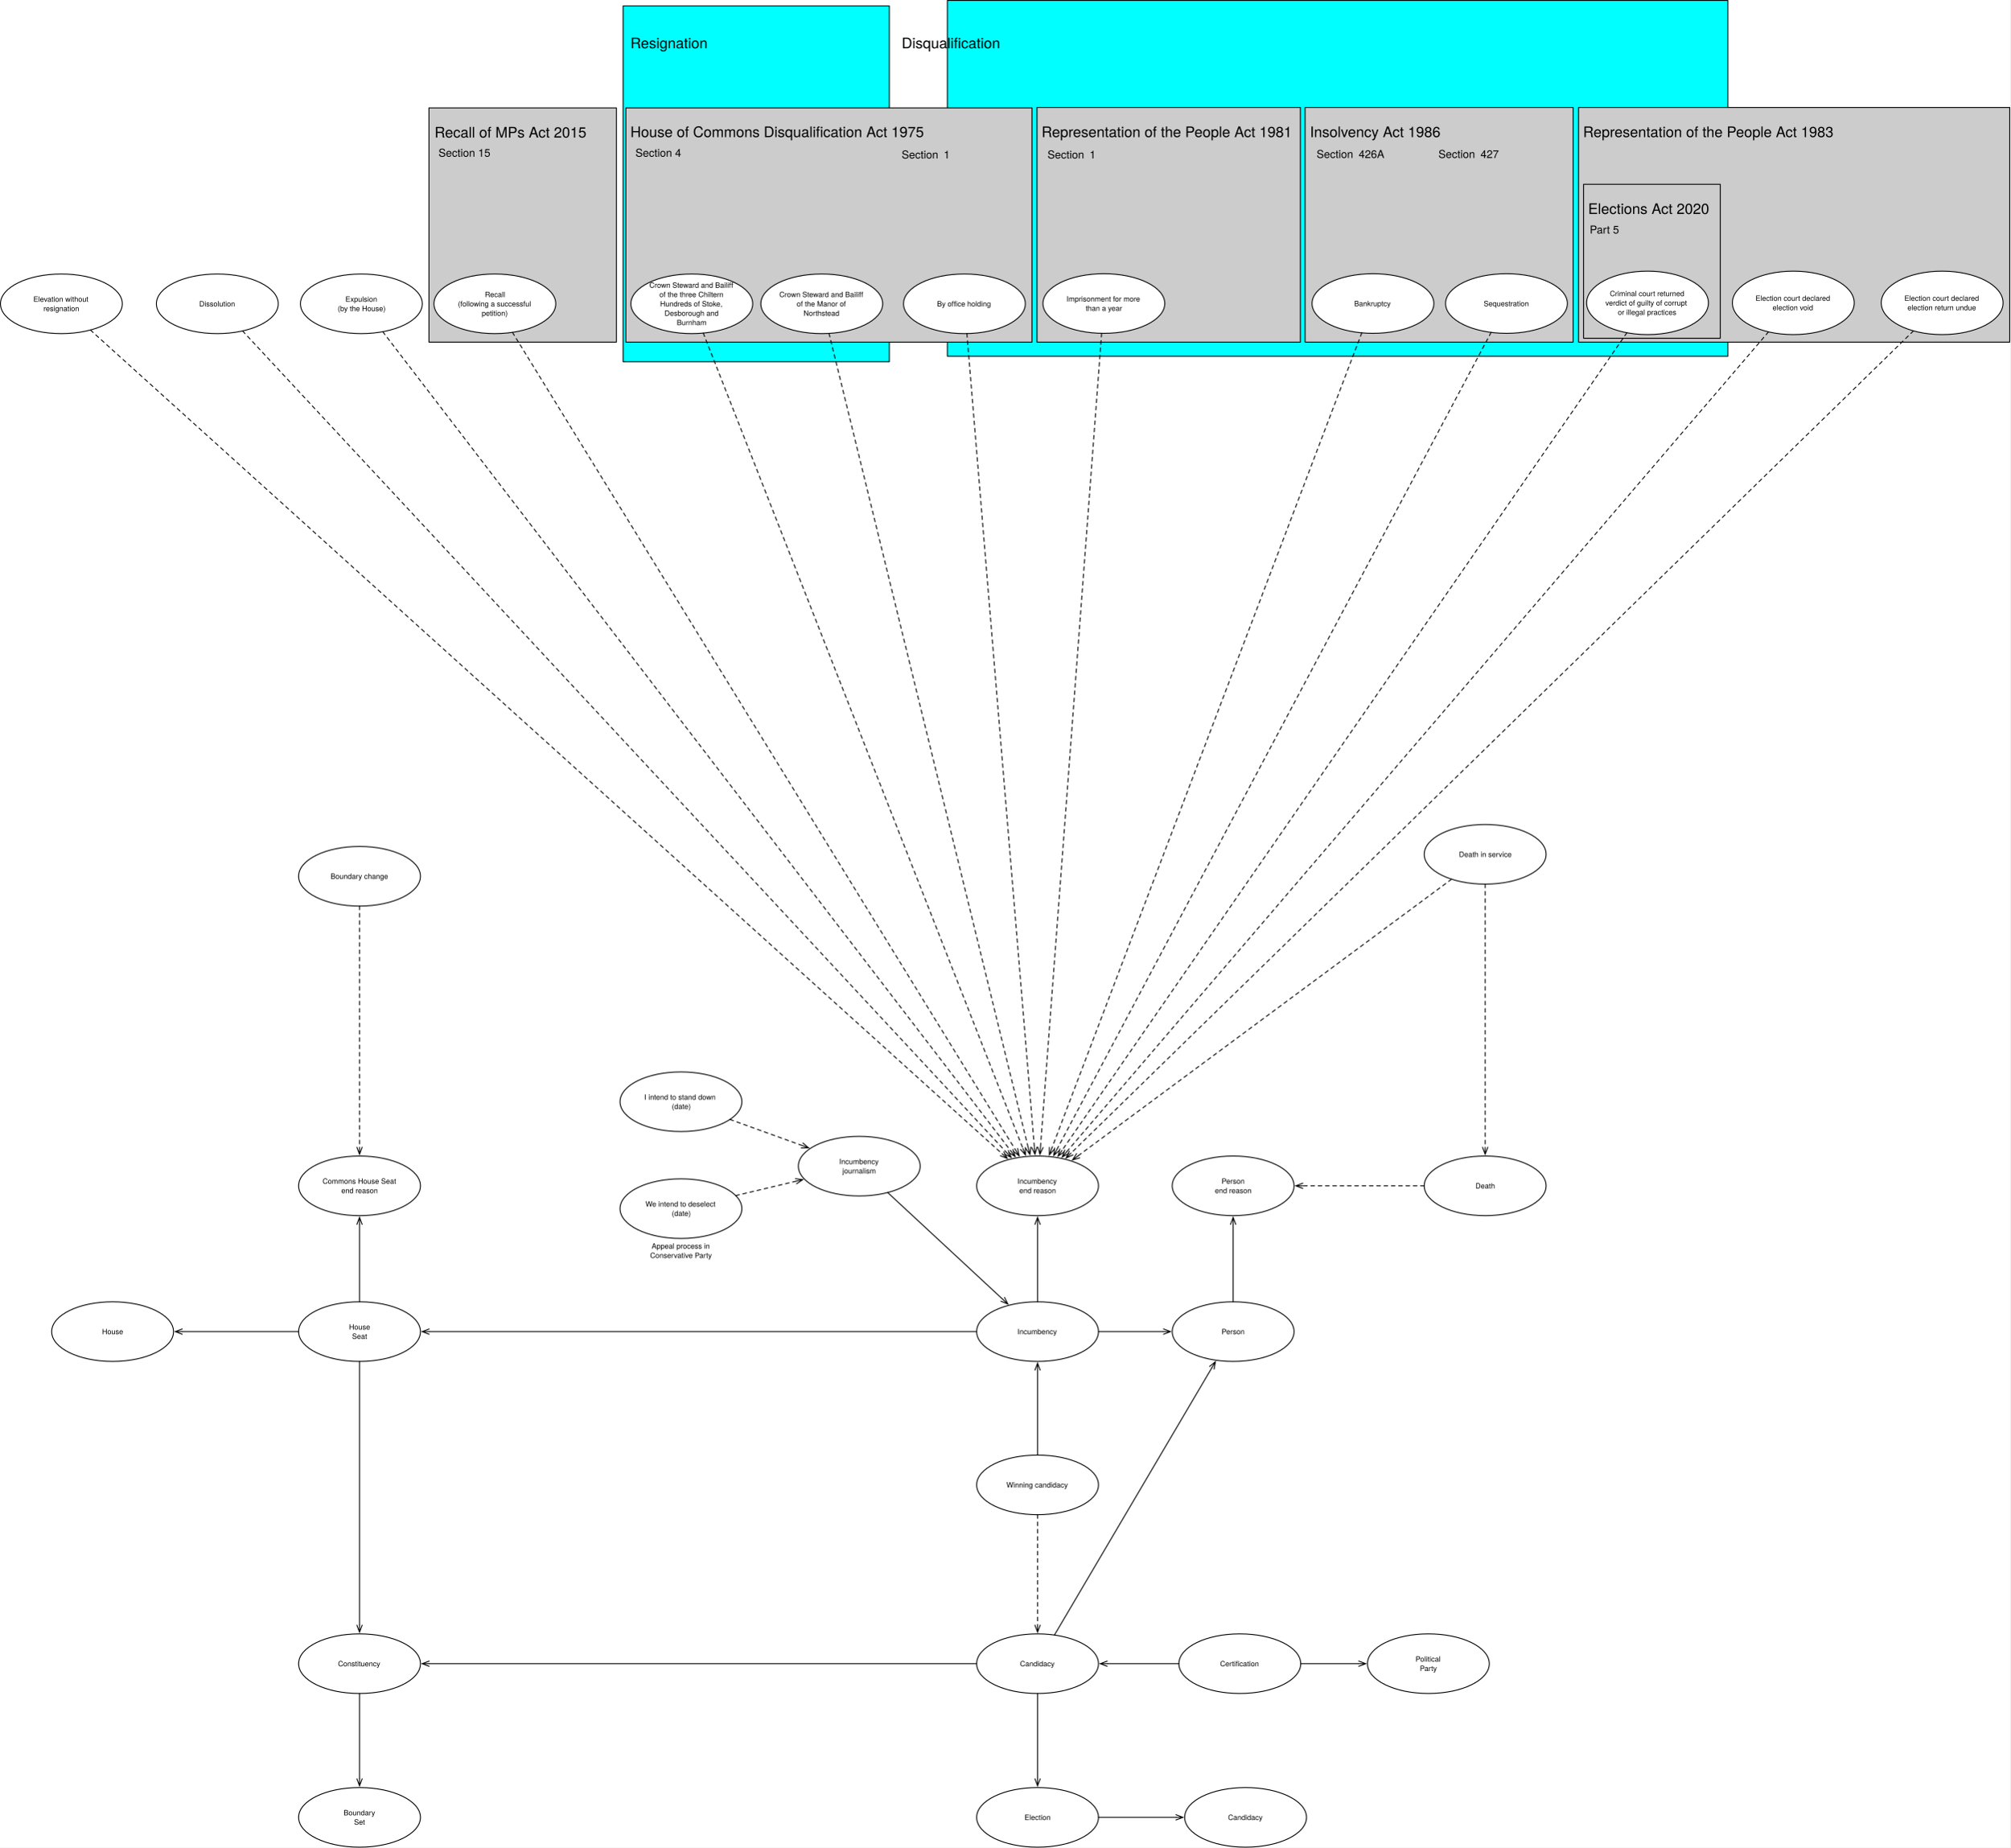
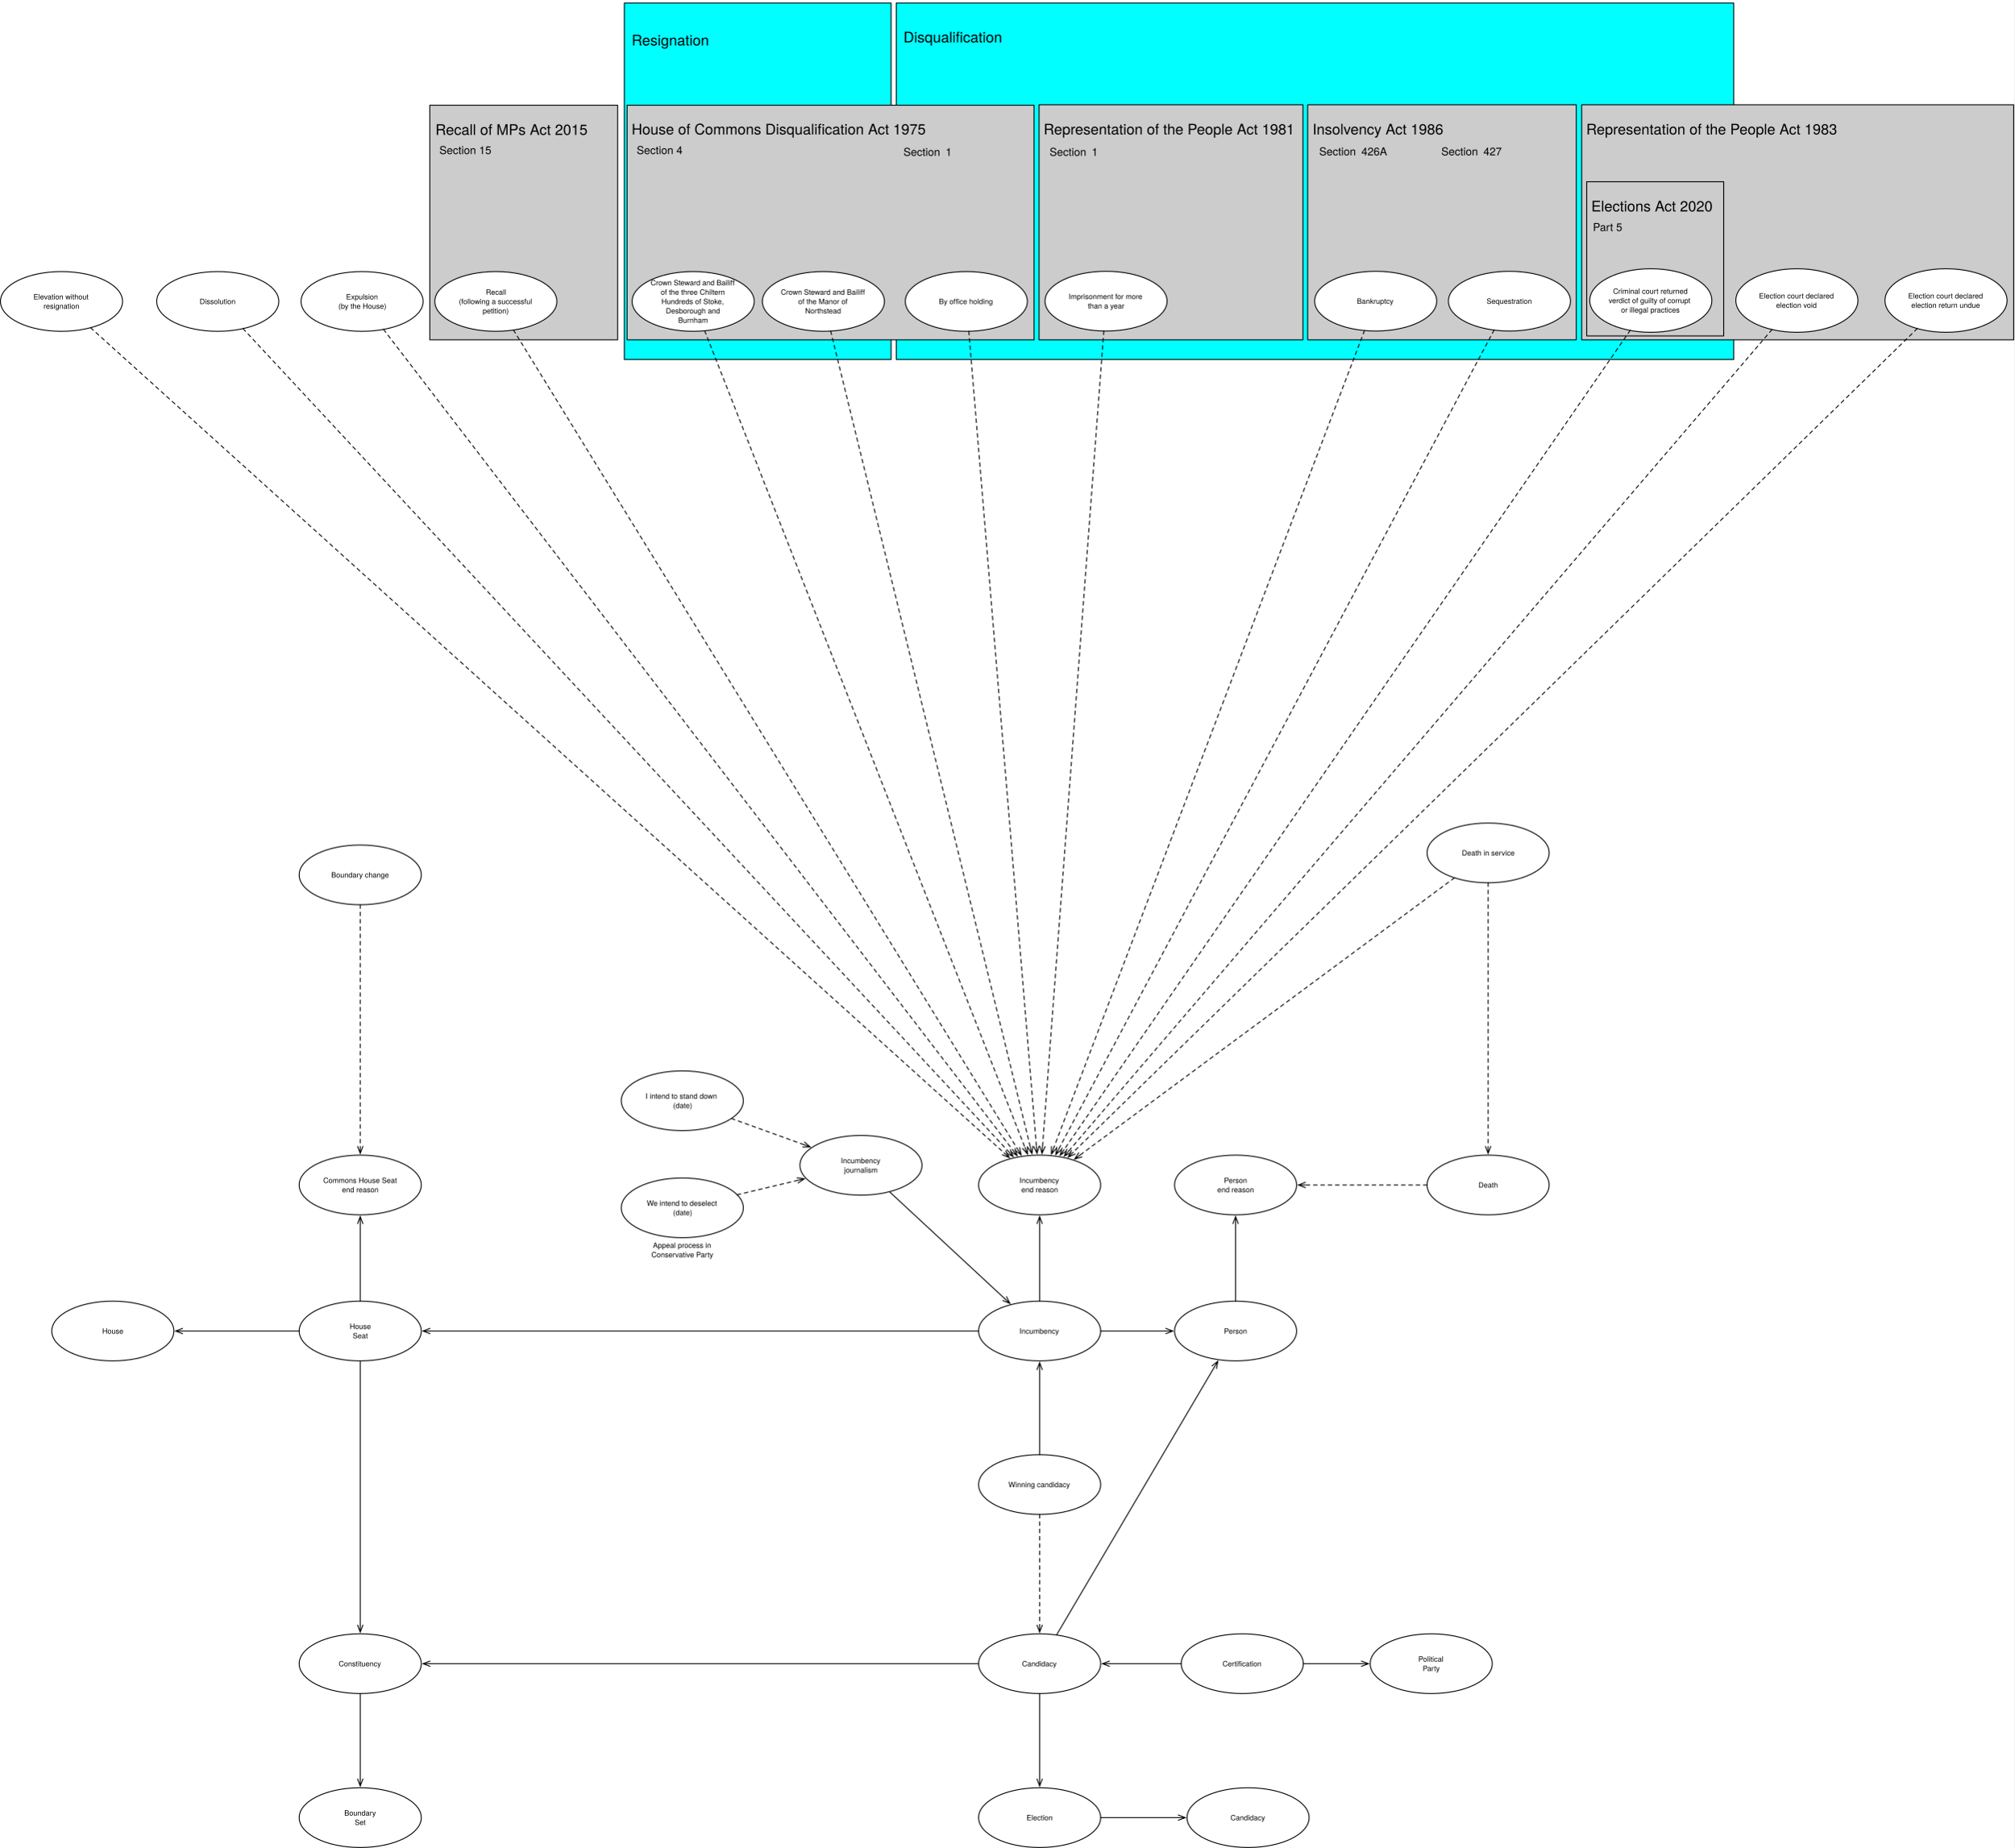
- <svg xmlns="http://www.w3.org/2000/svg" version="1.1" viewBox="-902.5 -1101.5 2198.204 2020.197" width="2198.204" height="2020.197">
+ <svg xmlns="http://www.w3.org/2000/svg" version="1.1" viewBox="-902.5 -1098.333 2198.204 2017.03" width="2198.204" height="2017.03">
  <defs>
    <marker orient="auto" overflow="visible" markerUnits="strokeWidth" id="StickArrow_Marker" stroke-linejoin="miter" stroke-miterlimit="10" viewBox="-1 -4 10 8" markerWidth="10" markerHeight="8" color="black">
      <g>
        <path d="M 8 0 L 0 0 M 0 -3 L 8 0 L 0 3" fill="none" stroke="currentColor" stroke-width="1" />
      </g>
    </marker>
  </defs>
  <g id="Canvas_1" fill-opacity="1" stroke="none" stroke-opacity="1" stroke-dasharray="none" fill="none">
-     <rect fill="white" x="-902.5" y="-1101.5" width="2198.204" height="2020.197" />
+     <rect fill="white" x="-902.5" y="-1098.333" width="2198.204" height="2017.03" />
    <g id="Canvas_1_Layer_1">
      <g id="Graphic_76">
-         <rect x="133.475" y="-1101" width="853.525" height="389" fill="aqua" />
-         <rect x="133.475" y="-1101" width="853.525" height="389" stroke="black" stroke-linecap="round" stroke-linejoin="round" stroke-width="1" />
+         <rect x="75.667" y="-1095" width="914" height="389" fill="aqua" />
+         <rect x="75.667" y="-1095" width="914" height="389" stroke="black" stroke-linecap="round" stroke-linejoin="round" stroke-width="1" />
      </g>
      <g id="Graphic_138">
        <rect x="524.667" y="-984" width="293.133" height="256.579" fill="#ccc" />
        <rect x="524.667" y="-984" width="293.133" height="256.579" stroke="black" stroke-linecap="round" stroke-linejoin="round" stroke-width="1" />
      </g>
      <g id="Graphic_127">
        <rect x="-433.454" y="-983.554" width="205" height="256.134" fill="#ccc" />
        <rect x="-433.454" y="-983.554" width="205" height="256.134" stroke="black" stroke-linecap="round" stroke-linejoin="round" stroke-width="1" />
      </g>
      <g id="Graphic_125">
        <text transform="translate(-423 -941.1434)" fill="black">
          <tspan font-family="Helvetica Neue" font-size="12" fill="black" x="0" y="11">Section 15</tspan>
        </text>
      </g>
      <g id="Graphic_67">
        <rect x="-221.136" y="-1095" width="291.136" height="389" fill="aqua" />
        <rect x="-221.136" y="-1095" width="291.136" height="389" stroke="black" stroke-linecap="round" stroke-linejoin="round" stroke-width="1" />
      </g>
      <g id="Graphic_97">
        <rect x="-218.136" y="-983.554" width="444.136" height="256.134" fill="#ccc" />
        <rect x="-218.136" y="-983.554" width="444.136" height="256.134" stroke="black" stroke-linecap="round" stroke-linejoin="round" stroke-width="1" />
      </g>
      <g id="Graphic_118">
        <rect x="231.5" y="-984" width="288" height="256.579" fill="#ccc" />
        <rect x="231.5" y="-984" width="288" height="256.579" stroke="black" stroke-linecap="round" stroke-linejoin="round" stroke-width="1" />
      </g>
      <g id="Graphic_110">
        <text transform="translate(236.5 -966.5573)" fill="black">
          <tspan font-family="Helvetica Neue" font-size="16" fill="black" x="0" y="15">Representation of the People Act 1981</tspan>
        </text>
      </g>
      <g id="Graphic_31">
        <ellipse cx="152.114" cy="-769.352" rx="66.614" ry="32.598" fill="white" />
        <ellipse cx="152.114" cy="-769.352" rx="66.614" ry="32.598" stroke="black" stroke-linecap="round" stroke-linejoin="round" stroke-width="1" />
        <text transform="translate(103.8228 -774.4644)" fill="black">
          <tspan font-family="Helvetica Neue" font-size="8" fill="black" x="18.351" y="8">By office holding</tspan>
        </text>
      </g>
      <g id="Graphic_77">
-         <text transform="translate(83.5 -1063.699)" fill="black">
+         <text transform="translate(83.5 -1067.033)" fill="black">
          <tspan font-family="Helvetica Neue" font-size="16" fill="black" x="0" y="15">Disqualification</tspan>
        </text>
      </g>
      <g id="Graphic_83">
        <ellipse cx="304.614" cy="-769.65" rx="66.614" ry="32.598" fill="white" />
        <ellipse cx="304.614" cy="-769.65" rx="66.614" ry="32.598" stroke="black" stroke-linecap="round" stroke-linejoin="round" stroke-width="1" />
        <text transform="translate(256.3228 -779.8737)" fill="black">
          <tspan font-family="Helvetica Neue" font-size="8" fill="black" x="7.535" y="8">Imprisonment for more </tspan>
          <tspan font-family="Helvetica Neue" font-size="8" fill="black" x="28.435" y="18.224">than a year</tspan>
        </text>
      </g>
      <g id="Graphic_22">
        <ellipse cx="-146.022" cy="-769.352" rx="66.614" ry="32.598" fill="white" />
        <ellipse cx="-146.022" cy="-769.352" rx="66.614" ry="32.598" stroke="black" stroke-linecap="round" stroke-linejoin="round" stroke-width="1" />
        <text transform="translate(-194.313 -794.9124)" fill="black">
          <tspan font-family="Helvetica Neue" font-size="8" fill="black" x="1.839" y="8">Crown Steward and Bailiff </tspan>
          <tspan font-family="Helvetica Neue" font-size="8" fill="black" x="12.879" y="18.224">of the three Chiltern </tspan>
          <tspan font-family="Helvetica Neue" font-size="8" fill="black" x="13.615" y="28.448">Hundreds of Stoke, </tspan>
          <tspan font-family="Helvetica Neue" font-size="8" fill="black" x="18.503" y="38.672">Desborough and</tspan>
          <tspan font-family="Helvetica Neue" font-size="8" fill="black" x="31.915" y="48.896">Burnham</tspan>
        </text>
      </g>
      <g id="Graphic_25">
        <ellipse cx="-3.886" cy="-769.352" rx="66.614" ry="32.598" fill="white" />
        <ellipse cx="-3.886" cy="-769.352" rx="66.614" ry="32.598" stroke="black" stroke-linecap="round" stroke-linejoin="round" stroke-width="1" />
        <text transform="translate(-52.17717 -784.6884)" fill="black">
          <tspan font-family="Helvetica Neue" font-size="8" fill="black" x="1.839" y="8">Crown Steward and Bailiff </tspan>
          <tspan font-family="Helvetica Neue" font-size="8" fill="black" x="20.879" y="18.224">of the Manor of </tspan>
          <tspan font-family="Helvetica Neue" font-size="8" fill="black" x="28.363" y="28.448">Northstead</tspan>
        </text>
      </g>
      <g id="Graphic_68">
        <text transform="translate(-213.1358 -1063.699)" fill="black">
          <tspan font-family="Helvetica Neue" font-size="16" fill="black" x="0" y="15">Resignation</tspan>
        </text>
      </g>
      <g id="Graphic_94">
        <text transform="translate(-213.1358 -966.5573)" fill="black">
          <tspan font-family="Helvetica Neue" font-size="16" fill="black" x="0" y="15">House of Commons Disqualification Act 1975</tspan>
        </text>
      </g>
      <g id="Graphic_2">
        <ellipse cx="446" cy="354.5" rx="66.614" ry="32.598" fill="white" />
        <ellipse cx="446" cy="354.5" rx="66.614" ry="32.598" stroke="black" stroke-linecap="round" stroke-linejoin="round" stroke-width="1" />
        <text transform="translate(397.7087 349.388)" fill="black">
          <tspan font-family="Helvetica Neue" font-size="8" fill="black" x="35.699" y="8">Person</tspan>
        </text>
      </g>
      <g id="Graphic_4">
        <ellipse cx="232.114" cy="354.5" rx="66.614" ry="32.598" fill="white" />
        <ellipse cx="232.114" cy="354.5" rx="66.614" ry="32.598" stroke="black" stroke-linecap="round" stroke-linejoin="round" stroke-width="1" />
        <text transform="translate(183.8228 349.388)" fill="black">
          <tspan font-family="Helvetica Neue" font-size="8" fill="black" x="26.355" y="8">Incumbency</tspan>
        </text>
      </g>
      <g id="Graphic_5">
        <ellipse cx="-509.386" cy="354.5" rx="66.614" ry="32.598" fill="white" />
        <ellipse cx="-509.386" cy="354.5" rx="66.614" ry="32.598" stroke="black" stroke-linecap="round" stroke-linejoin="round" stroke-width="1" />
        <text transform="translate(-557.6772 344.276)" fill="black">
          <tspan font-family="Helvetica Neue" font-size="8" fill="black" x="36.735" y="8">House</tspan>
          <tspan font-family="Helvetica Neue" font-size="8" fill="black" x="40.143" y="18.224">Seat</tspan>
        </text>
      </g>
      <g id="Graphic_6">
        <ellipse cx="-779.386" cy="354.5" rx="66.614" ry="32.598" fill="white" />
        <ellipse cx="-779.386" cy="354.5" rx="66.614" ry="32.598" stroke="black" stroke-linecap="round" stroke-linejoin="round" stroke-width="1" />
        <text transform="translate(-827.6772 349.388)" fill="black">
          <tspan font-family="Helvetica Neue" font-size="8" fill="black" x="36.735" y="8">House</tspan>
        </text>
      </g>
      <g id="Line_7">
        <line x1="298.728" y1="354.5" x2="369.486" y2="354.5" marker-end="url(#StickArrow_Marker)" stroke="black" stroke-linecap="round" stroke-linejoin="round" stroke-width="1" />
      </g>
      <g id="Line_8">
        <line x1="165.5" y1="354.5" x2="-432.872" y2="354.5" marker-end="url(#StickArrow_Marker)" stroke="black" stroke-linecap="round" stroke-linejoin="round" stroke-width="1" />
      </g>
      <g id="Line_9">
        <line x1="-576" y1="354.5" x2="-702.872" y2="354.5" marker-end="url(#StickArrow_Marker)" stroke="black" stroke-linecap="round" stroke-linejoin="round" stroke-width="1" />
      </g>
      <g id="Graphic_10">
        <ellipse cx="-509.386" cy="717.598" rx="66.614" ry="32.598" fill="white" />
        <ellipse cx="-509.386" cy="717.598" rx="66.614" ry="32.598" stroke="black" stroke-linecap="round" stroke-linejoin="round" stroke-width="1" />
        <text transform="translate(-557.6772 712.4864)" fill="black">
          <tspan font-family="Helvetica Neue" font-size="8" fill="black" x="24.731" y="8">Constituency</tspan>
        </text>
      </g>
      <g id="Line_11">
        <line x1="-509.386" y1="387.098" x2="-509.386" y2="675.1" marker-end="url(#StickArrow_Marker)" stroke="black" stroke-linecap="round" stroke-linejoin="round" stroke-width="1" />
      </g>
      <g id="Graphic_12">
        <ellipse cx="-509.386" cy="885.598" rx="66.614" ry="32.598" fill="white" />
        <ellipse cx="-509.386" cy="885.598" rx="66.614" ry="32.598" stroke="black" stroke-linecap="round" stroke-linejoin="round" stroke-width="1" />
        <text transform="translate(-557.6772 875.3744)" fill="black">
          <tspan font-family="Helvetica Neue" font-size="8" fill="black" x="30.955" y="8">Boundary</tspan>
          <tspan font-family="Helvetica Neue" font-size="8" fill="black" x="42.291" y="18.224">Set</tspan>
        </text>
      </g>
      <g id="Line_13">
        <line x1="-509.386" y1="750.197" x2="-509.386" y2="843.1" marker-end="url(#StickArrow_Marker)" stroke="black" stroke-linecap="round" stroke-linejoin="round" stroke-width="1" />
      </g>
      <g id="Graphic_16">
        <ellipse cx="232.114" cy="522.098" rx="66.614" ry="32.598" fill="white" />
        <ellipse cx="232.114" cy="522.098" rx="66.614" ry="32.598" stroke="black" stroke-linecap="round" stroke-linejoin="round" stroke-width="1" />
        <text transform="translate(183.8228 516.9864)" fill="black">
          <tspan font-family="Helvetica Neue" font-size="8" fill="black" x="14.283" y="8">Winning candidacy</tspan>
        </text>
      </g>
      <g id="Line_17">
        <line x1="232.114" y1="554.697" x2="232.114" y2="675.1" marker-end="url(#StickArrow_Marker)" stroke="black" stroke-linecap="round" stroke-linejoin="round" stroke-dasharray="4.0,4.0" stroke-width="1" />
      </g>
      <g id="Line_18">
        <line x1="232.114" y1="489.5" x2="232.114" y2="396.998" marker-end="url(#StickArrow_Marker)" stroke="black" stroke-linecap="round" stroke-linejoin="round" stroke-width="1" />
      </g>
      <g id="Graphic_20">
        <ellipse cx="232.114" cy="195.098" rx="66.614" ry="32.598" fill="white" />
        <ellipse cx="232.114" cy="195.098" rx="66.614" ry="32.598" stroke="black" stroke-linecap="round" stroke-linejoin="round" stroke-width="1" />
        <text transform="translate(183.8228 184.8744)" fill="black">
          <tspan font-family="Helvetica Neue" font-size="8" fill="black" x="26.355" y="8">Incumbency</tspan>
          <tspan font-family="Helvetica Neue" font-size="8" fill="black" x="28.359" y="18.224">end reason</tspan>
        </text>
      </g>
      <g id="Line_21">
        <line x1="232.114" y1="321.902" x2="232.114" y2="237.597" marker-end="url(#StickArrow_Marker)" stroke="black" stroke-linecap="round" stroke-linejoin="round" stroke-width="1" />
      </g>
      <g id="Graphic_27">
        <ellipse cx="-664.886" cy="-769.352" rx="66.614" ry="32.598" fill="white" />
        <ellipse cx="-664.886" cy="-769.352" rx="66.614" ry="32.598" stroke="black" stroke-linecap="round" stroke-linejoin="round" stroke-width="1" />
        <text transform="translate(-713.1772 -774.4644)" fill="black">
          <tspan font-family="Helvetica Neue" font-size="8" fill="black" x="28.511" y="8">Dissolution</tspan>
        </text>
      </g>
      <g id="Line_28">
        <line x1="-637.284" y1="-739.674" x2="197.77" y2="158.171" marker-end="url(#StickArrow_Marker)" stroke="black" stroke-linecap="round" stroke-linejoin="round" stroke-dasharray="4.0,4.0" stroke-width="1" />
      </g>
      <g id="Graphic_29">
        <ellipse cx="-507.386" cy="-769.352" rx="66.614" ry="32.598" fill="white" />
        <ellipse cx="-507.386" cy="-769.352" rx="66.614" ry="32.598" stroke="black" stroke-linecap="round" stroke-linejoin="round" stroke-width="1" />
        <text transform="translate(-555.6772 -779.5764)" fill="black">
          <tspan font-family="Helvetica Neue" font-size="8" fill="black" x="30.883" y="8">Expulsion</tspan>
          <tspan font-family="Helvetica Neue" font-size="8" fill="black" x="22.435" y="18.224">(by the House)</tspan>
        </text>
      </g>
      <g id="Line_30">
        <line x1="-483.978" y1="-738.824" x2="202.683" y2="156.714" marker-end="url(#StickArrow_Marker)" stroke="black" stroke-linecap="round" stroke-linejoin="round" stroke-dasharray="4.0,4.0" stroke-width="1" />
      </g>
      <g id="Line_32">
        <line x1="154.816" y1="-736.781" x2="228.594" y2="152.661" marker-end="url(#StickArrow_Marker)" stroke="black" stroke-linecap="round" stroke-linejoin="round" stroke-dasharray="4.0,4.0" stroke-width="1" />
      </g>
      <g id="Graphic_33">
        <ellipse cx="-361.386" cy="-769.352" rx="66.614" ry="32.598" fill="white" />
        <ellipse cx="-361.386" cy="-769.352" rx="66.614" ry="32.598" stroke="black" stroke-linecap="round" stroke-linejoin="round" stroke-width="1" />
        <text transform="translate(-409.6772 -784.6884)" fill="black">
          <tspan font-family="Helvetica Neue" font-size="8" fill="black" x="37.331" y="8">Recall</tspan>
          <tspan font-family="Helvetica Neue" font-size="8" fill="black" x="7.927" y="18.224">(following a successful </tspan>
          <tspan font-family="Helvetica Neue" font-size="8" fill="black" x="33.919" y="28.448">petition)</tspan>
        </text>
      </g>
      <g id="Line_34">
        <line x1="-342.174" y1="-738.133" x2="207.714" y2="155.447" marker-end="url(#StickArrow_Marker)" stroke="black" stroke-linecap="round" stroke-linejoin="round" stroke-dasharray="4.0,4.0" stroke-width="1" />
      </g>
      <g id="Graphic_44">
        <ellipse cx="232.114" cy="717.598" rx="66.614" ry="32.598" fill="white" />
        <ellipse cx="232.114" cy="717.598" rx="66.614" ry="32.598" stroke="black" stroke-linecap="round" stroke-linejoin="round" stroke-width="1" />
        <text transform="translate(183.8228 712.4864)" fill="black">
          <tspan font-family="Helvetica Neue" font-size="8" fill="black" x="29.103" y="8">Candidacy</tspan>
        </text>
      </g>
      <g id="Line_45">
        <line x1="165.5" y1="717.598" x2="-432.872" y2="717.598" marker-end="url(#StickArrow_Marker)" stroke="black" stroke-linecap="round" stroke-linejoin="round" stroke-width="1" />
      </g>
      <g id="Graphic_46">
        <ellipse cx="659.509" cy="717.598" rx="66.614" ry="32.598" fill="white" />
        <ellipse cx="659.509" cy="717.598" rx="66.614" ry="32.598" stroke="black" stroke-linecap="round" stroke-linejoin="round" stroke-width="1" />
        <text transform="translate(611.2178 707.3744)" fill="black">
          <tspan font-family="Helvetica Neue" font-size="8" fill="black" x="34.295" y="8">Political</tspan>
          <tspan font-family="Helvetica Neue" font-size="8" fill="black" x="38.959" y="18.224">Party</tspan>
        </text>
      </g>
      <g id="Graphic_47">
        <ellipse cx="453.281" cy="717.598" rx="66.614" ry="32.598" fill="white" />
        <ellipse cx="453.281" cy="717.598" rx="66.614" ry="32.598" stroke="black" stroke-linecap="round" stroke-linejoin="round" stroke-width="1" />
        <text transform="translate(404.9895 712.4864)" fill="black">
          <tspan font-family="Helvetica Neue" font-size="8" fill="black" x="26.739" y="8">Certification</tspan>
        </text>
      </g>
      <g id="Line_48">
        <line x1="386.667" y1="717.598" x2="308.628" y2="717.598" marker-end="url(#StickArrow_Marker)" stroke="black" stroke-linecap="round" stroke-linejoin="round" stroke-width="1" />
      </g>
      <g id="Line_49">
        <line x1="519.895" y1="717.598" x2="582.995" y2="717.598" marker-end="url(#StickArrow_Marker)" stroke="black" stroke-linecap="round" stroke-linejoin="round" stroke-width="1" />
      </g>
      <g id="Line_50">
        <line x1="250.569" y1="686.27" x2="422.521" y2="394.359" marker-end="url(#StickArrow_Marker)" stroke="black" stroke-linecap="round" stroke-linejoin="round" stroke-width="1" />
      </g>
      <g id="Graphic_51">
        <ellipse cx="232.114" cy="885.598" rx="66.614" ry="32.598" fill="white" />
        <ellipse cx="232.114" cy="885.598" rx="66.614" ry="32.598" stroke="black" stroke-linecap="round" stroke-linejoin="round" stroke-width="1" />
        <text transform="translate(183.8228 880.4864)" fill="black">
          <tspan font-family="Helvetica Neue" font-size="8" fill="black" x="33.995" y="8">Election</tspan>
        </text>
      </g>
      <g id="Line_52">
        <line x1="232.114" y1="750.197" x2="232.114" y2="843.1" marker-end="url(#StickArrow_Marker)" stroke="black" stroke-linecap="round" stroke-linejoin="round" stroke-width="1" />
      </g>
      <g id="Graphic_54">
        <ellipse cx="459.614" cy="885.598" rx="66.614" ry="32.598" fill="white" />
        <ellipse cx="459.614" cy="885.598" rx="66.614" ry="32.598" stroke="black" stroke-linecap="round" stroke-linejoin="round" stroke-width="1" />
        <text transform="translate(411.3228 880.4864)" fill="black">
          <tspan font-family="Helvetica Neue" font-size="8" fill="black" x="29.103" y="8">Candidacy</tspan>
        </text>
      </g>
      <g id="Line_55">
        <line x1="298.728" y1="885.598" x2="383.1" y2="885.598" marker-end="url(#StickArrow_Marker)" stroke="black" stroke-linecap="round" stroke-linejoin="round" stroke-width="1" />
      </g>
      <g id="Graphic_56">
        <ellipse cx="37.114" cy="173.598" rx="66.614" ry="32.598" fill="white" />
        <ellipse cx="37.114" cy="173.598" rx="66.614" ry="32.598" stroke="black" stroke-linecap="round" stroke-linejoin="round" stroke-width="1" />
        <text transform="translate(-11.17717 163.3744)" fill="black">
          <tspan font-family="Helvetica Neue" font-size="8" fill="black" x="26.355" y="8">Incumbency</tspan>
          <tspan font-family="Helvetica Neue" font-size="8" fill="black" x="29.919" y="18.224">journalism</tspan>
        </text>
      </g>
      <g id="Line_57">
        <line x1="68.202" y1="202.439" x2="193.768" y2="318.926" marker-end="url(#StickArrow_Marker)" stroke="black" stroke-linecap="round" stroke-linejoin="round" stroke-width="1" />
      </g>
      <g id="Graphic_58">
        <ellipse cx="-157.886" cy="103.148" rx="66.614" ry="32.598" fill="white" />
        <ellipse cx="-157.886" cy="103.148" rx="66.614" ry="32.598" stroke="black" stroke-linecap="round" stroke-linejoin="round" stroke-width="1" />
        <text transform="translate(-206.1772 92.92364)" fill="black">
          <tspan font-family="Helvetica Neue" font-size="8" fill="black" x="8.207" y="8">I intend to stand down </tspan>
          <tspan font-family="Helvetica Neue" font-size="8" fill="black" x="38.291" y="18.224">(date)</tspan>
        </text>
      </g>
      <g id="Line_59">
        <line x1="-104.287" y1="122.512" x2="-25.795" y2="150.87" marker-end="url(#StickArrow_Marker)" stroke="black" stroke-linecap="round" stroke-linejoin="round" stroke-dasharray="4.0,4.0" stroke-width="1" />
      </g>
      <g id="Graphic_60">
        <ellipse cx="-157.886" cy="220.049" rx="66.614" ry="32.598" fill="white" />
        <ellipse cx="-157.886" cy="220.049" rx="66.614" ry="32.598" stroke="black" stroke-linecap="round" stroke-linejoin="round" stroke-width="1" />
        <text transform="translate(-206.1772 209.8252)" fill="black">
          <tspan font-family="Helvetica Neue" font-size="8" fill="black" x="9.547" y="8">We intend to deselect </tspan>
          <tspan font-family="Helvetica Neue" font-size="8" fill="black" x="38.291" y="18.224">(date)</tspan>
        </text>
      </g>
      <g id="Line_61">
        <line x1="-97.975" y1="205.778" x2="-32.428" y2="190.164" marker-end="url(#StickArrow_Marker)" stroke="black" stroke-linecap="round" stroke-linejoin="round" stroke-dasharray="4.0,4.0" stroke-width="1" />
      </g>
      <g id="Graphic_62">
        <text transform="translate(-212.8858 255.8006)" fill="black">
          <tspan font-family="Helvetica Neue" font-size="8" fill="black" x="22.92" y="8">Appeal process in </tspan>
          <tspan font-family="Helvetica Neue" font-size="8" fill="black" x="21.224" y="18.224">Conservative Party</tspan>
        </text>
      </g>
      <g id="Graphic_65">
        <ellipse cx="-835.386" cy="-769.352" rx="66.614" ry="32.598" fill="white" />
        <ellipse cx="-835.386" cy="-769.352" rx="66.614" ry="32.598" stroke="black" stroke-linecap="round" stroke-linejoin="round" stroke-width="1" />
        <text transform="translate(-883.6772 -779.5764)" fill="black">
          <tspan font-family="Helvetica Neue" font-size="8" fill="black" x="17.699" y="8">Elevation without </tspan>
          <tspan font-family="Helvetica Neue" font-size="8" fill="black" x="28.659" y="18.224">resignation</tspan>
        </text>
      </g>
      <g id="Line_66">
        <line x1="-803.651" y1="-740.681" x2="193.034" y2="159.79" marker-end="url(#StickArrow_Marker)" stroke="black" stroke-linecap="round" stroke-linejoin="round" stroke-dasharray="4.0,4.0" stroke-width="1" />
      </g>
      <g id="Graphic_69">
        <ellipse cx="446" cy="195.098" rx="66.614" ry="32.598" fill="white" />
        <ellipse cx="446" cy="195.098" rx="66.614" ry="32.598" stroke="black" stroke-linecap="round" stroke-linejoin="round" stroke-width="1" />
        <text transform="translate(397.7087 184.8744)" fill="black">
          <tspan font-family="Helvetica Neue" font-size="8" fill="black" x="35.699" y="8">Person</tspan>
          <tspan font-family="Helvetica Neue" font-size="8" fill="black" x="28.359" y="18.224">end reason</tspan>
        </text>
      </g>
      <g id="Line_70">
        <line x1="446" y1="321.902" x2="446" y2="237.597" marker-end="url(#StickArrow_Marker)" stroke="black" stroke-linecap="round" stroke-linejoin="round" stroke-width="1" />
      </g>
      <g id="Graphic_71">
        <ellipse cx="721.614" cy="-167.402" rx="66.614" ry="32.598" fill="white" />
        <ellipse cx="721.614" cy="-167.402" rx="66.614" ry="32.598" stroke="black" stroke-linecap="round" stroke-linejoin="round" stroke-width="1" />
        <text transform="translate(673.3228 -172.5136)" fill="black">
          <tspan font-family="Helvetica Neue" font-size="8" fill="black" x="19.695" y="8">Death in service</tspan>
        </text>
      </g>
      <g id="Line_72">
        <line x1="655" y1="195.098" x2="522.514" y2="195.098" marker-end="url(#StickArrow_Marker)" stroke="black" stroke-linecap="round" stroke-linejoin="round" stroke-dasharray="4.0,4.0" stroke-width="1" />
      </g>
      <g id="Line_73">
        <line x1="684.882" y1="-140.199" x2="276.802" y2="162.004" marker-end="url(#StickArrow_Marker)" stroke="black" stroke-linecap="round" stroke-linejoin="round" stroke-dasharray="4.0,4.0" stroke-width="1" />
      </g>
      <g id="Graphic_74">
        <ellipse cx="721.614" cy="195.098" rx="66.614" ry="32.598" fill="white" />
        <ellipse cx="721.614" cy="195.098" rx="66.614" ry="32.598" stroke="black" stroke-linecap="round" stroke-linejoin="round" stroke-width="1" />
        <text transform="translate(673.3228 189.9864)" fill="black">
          <tspan font-family="Helvetica Neue" font-size="8" fill="black" x="37.695" y="8">Death</tspan>
        </text>
      </g>
      <g id="Line_75">
        <line x1="721.614" y1="-134.803" x2="721.614" y2="152.6" marker-end="url(#StickArrow_Marker)" stroke="black" stroke-linecap="round" stroke-linejoin="round" stroke-dasharray="4.0,4.0" stroke-width="1" />
      </g>
      <g id="Graphic_78">
        <ellipse cx="-509.386" cy="195.098" rx="66.614" ry="32.598" fill="white" />
        <ellipse cx="-509.386" cy="195.098" rx="66.614" ry="32.598" stroke="black" stroke-linecap="round" stroke-linejoin="round" stroke-width="1" />
        <text transform="translate(-557.6772 184.8744)" fill="black">
          <tspan font-family="Helvetica Neue" font-size="8" fill="black" x="7.835" y="8">Commons House Seat </tspan>
          <tspan font-family="Helvetica Neue" font-size="8" fill="black" x="28.359" y="18.224">end reason </tspan>
        </text>
      </g>
      <g id="Line_79">
        <line x1="-509.386" y1="321.902" x2="-509.386" y2="237.597" marker-end="url(#StickArrow_Marker)" stroke="black" stroke-linecap="round" stroke-linejoin="round" stroke-width="1" />
      </g>
      <g id="Graphic_80">
        <ellipse cx="-509.386" cy="-143.402" rx="66.614" ry="32.598" fill="white" />
        <ellipse cx="-509.386" cy="-143.402" rx="66.614" ry="32.598" stroke="black" stroke-linecap="round" stroke-linejoin="round" stroke-width="1" />
        <text transform="translate(-557.6772 -148.5136)" fill="black">
          <tspan font-family="Helvetica Neue" font-size="8" fill="black" x="16.655" y="8">Boundary change</tspan>
        </text>
      </g>
      <g id="Line_81">
        <line x1="-509.386" y1="-110.803" x2="-509.386" y2="152.6" marker-end="url(#StickArrow_Marker)" stroke="black" stroke-linecap="round" stroke-linejoin="round" stroke-dasharray="4.0,4.0" stroke-width="1" />
      </g>
      <g id="Line_84">
        <line x1="302.166" y1="-737.073" x2="235.304" y2="152.65" marker-end="url(#StickArrow_Marker)" stroke="black" stroke-linecap="round" stroke-linejoin="round" stroke-dasharray="4.0,4.0" stroke-width="1" />
      </g>
      <g id="Line_26">
        <line x1="4.035" y1="-736.984" x2="221.841" y2="153.114" marker-end="url(#StickArrow_Marker)" stroke="black" stroke-linecap="round" stroke-linejoin="round" stroke-dasharray="4.0,4.0" stroke-width="1" />
      </g>
      <g id="Line_24">
        <line x1="-133.468" y1="-737.335" x2="215.947" y2="153.864" marker-end="url(#StickArrow_Marker)" stroke="black" stroke-linecap="round" stroke-linejoin="round" stroke-dasharray="4.0,4.0" stroke-width="1" />
      </g>
      <g id="Graphic_102">
        <text transform="translate(-207.6358 -941.1434)" fill="black">
          <tspan font-family="Helvetica Neue" font-size="12" fill="black" x="0" y="11">Section 4</tspan>
        </text>
      </g>
      <g id="Graphic_103">
        <text transform="translate(83.5 -943.1994)" fill="black">
          <tspan font-family="Helvetica Neue" font-size="12" fill="black" x="0" y="15">Section</tspan>
          <tspan font-family="Helvetica Neue" font-size="16" fill="black" y="15"> </tspan>
          <tspan font-family="Helvetica Neue" font-size="12" fill="black" y="15">1</tspan>
        </text>
      </g>
      <g id="Graphic_131">
        <text transform="translate(-427.2717 -966.1116)" fill="black">
          <tspan font-family="Helvetica Neue" font-size="16" fill="black" x="0" y="15">Recall of MPs Act 2015</tspan>
        </text>
      </g>
      <g id="Graphic_136">
        <ellipse cx="598.886" cy="-769.65" rx="66.614" ry="32.598" fill="white" />
        <ellipse cx="598.886" cy="-769.65" rx="66.614" ry="32.598" stroke="black" stroke-linecap="round" stroke-linejoin="round" stroke-width="1" />
        <text transform="translate(550.5945 -774.7617)" fill="black">
          <tspan font-family="Helvetica Neue" font-size="8" fill="black" x="27.767" y="8">Bankruptcy</tspan>
        </text>
      </g>
      <g id="Graphic_137">
        <text transform="translate(243 -943.1994)" fill="black">
          <tspan font-family="Helvetica Neue" font-size="12" fill="black" x="0" y="15">Section</tspan>
          <tspan font-family="Helvetica Neue" font-size="16" fill="black" y="15"> </tspan>
          <tspan font-family="Helvetica Neue" font-size="12" fill="black" y="15">1</tspan>
        </text>
      </g>
      <g id="Graphic_139">
        <text transform="translate(537.2717 -943.7486)" fill="black">
          <tspan font-family="Helvetica Neue" font-size="12" fill="black" x="0" y="15">Section</tspan>
          <tspan font-family="Helvetica Neue" font-size="16" fill="black" y="15"> </tspan>
          <tspan font-family="Helvetica Neue" font-size="12" fill="black" y="15">426A</tspan>
        </text>
      </g>
      <g id="Graphic_90">
        <rect x="823.704" y="-984" width="471.5" height="256.579" fill="#ccc" />
        <rect x="823.704" y="-984" width="471.5" height="256.579" stroke="black" stroke-linecap="round" stroke-linejoin="round" stroke-width="1" />
      </g>
      <g id="Graphic_130">
        <rect x="829.204" y="-900" width="149.5" height="168.324" fill="#ccc" />
        <rect x="829.204" y="-900" width="149.5" height="168.324" stroke="black" stroke-linecap="round" stroke-linejoin="round" stroke-width="1" />
      </g>
      <g id="Graphic_35">
        <ellipse cx="899.151" cy="-770.359" rx="66.614" ry="34.682" fill="white" />
        <ellipse cx="899.151" cy="-770.359" rx="66.614" ry="34.682" stroke="black" stroke-linecap="round" stroke-linejoin="round" stroke-width="1" />
        <text transform="translate(850.8599 -785.6945)" fill="black">
          <tspan font-family="Helvetica Neue" font-size="8" fill="black" x="7.099" y="8">Criminal court returned </tspan>
          <tspan font-family="Helvetica Neue" font-size="8" fill="black" x="2.287" y="18.224">verdict of guilty of corrupt </tspan>
          <tspan font-family="Helvetica Neue" font-size="8" fill="black" x="15.851" y="28.448">or illegal practices</tspan>
        </text>
      </g>
      <g id="Graphic_88">
        <ellipse cx="1058.568" cy="-770.359" rx="66.614" ry="34.682" fill="white" />
        <ellipse cx="1058.568" cy="-770.359" rx="66.614" ry="34.682" stroke="black" stroke-linecap="round" stroke-linejoin="round" stroke-width="1" />
        <text transform="translate(1010.277 -780.5825)" fill="black">
          <tspan font-family="Helvetica Neue" font-size="8" fill="black" x="7.027" y="8">Election court declared </tspan>
          <tspan font-family="Helvetica Neue" font-size="8" fill="black" x="25.623" y="18.224">election void</tspan>
        </text>
      </g>
      <g id="Graphic_89">
        <ellipse cx="1221.318" cy="-770.359" rx="66.614" ry="34.682" fill="white" />
        <ellipse cx="1221.318" cy="-770.359" rx="66.614" ry="34.682" stroke="black" stroke-linecap="round" stroke-linejoin="round" stroke-width="1" />
        <text transform="translate(1173.027 -780.5825)" fill="black">
          <tspan font-family="Helvetica Neue" font-size="8" fill="black" x="7.027" y="8">Election court declared </tspan>
          <tspan font-family="Helvetica Neue" font-size="8" fill="black" x="10.355" y="18.224">election return undue</tspan>
        </text>
      </g>
      <g id="Graphic_132">
        <text transform="translate(834.2037 -882.5573)" fill="black">
          <tspan font-family="Helvetica Neue" font-size="16" fill="black" x="0" y="15">Elections Act 2020</tspan>
        </text>
      </g>
      <g id="Graphic_133">
        <text transform="translate(835.9754 -857.1434)" fill="black">
          <tspan font-family="Helvetica Neue" font-size="12" fill="black" x="0" y="11">Part 5</tspan>
        </text>
      </g>
      <g id="Graphic_91">
        <text transform="translate(828.7037 -966.5573)" fill="black">
          <tspan font-family="Helvetica Neue" font-size="16" fill="black" x="0" y="15">Representation of the People Act 1983</tspan>
        </text>
      </g>
      <g id="Graphic_140">
        <text transform="translate(530 -966.5573)" fill="black">
          <tspan font-family="Helvetica Neue" font-size="16" fill="black" x="0" y="15">Insolvency Act 1986</tspan>
        </text>
      </g>
      <g id="Line_141">
        <line x1="586.701" y1="-737.598" x2="247.817" y2="153.793" marker-end="url(#StickArrow_Marker)" stroke="black" stroke-linecap="round" stroke-linejoin="round" stroke-dasharray="4.0,4.0" stroke-width="1" />
      </g>
      <g id="Line_36">
        <line x1="876.598" y1="-737.716" x2="259.082" y2="156.065" marker-end="url(#StickArrow_Marker)" stroke="black" stroke-linecap="round" stroke-linejoin="round" stroke-dasharray="4.0,4.0" stroke-width="1" />
      </g>
      <g id="Line_92">
        <line x1="1189.957" y1="-739.75" x2="269.065" y2="159.035" marker-end="url(#StickArrow_Marker)" stroke="black" stroke-linecap="round" stroke-linejoin="round" stroke-dasharray="4.0,4.0" stroke-width="1" />
      </g>
      <g id="Line_93">
        <line x1="1031.443" y1="-738.672" x2="264.297" y2="157.503" marker-end="url(#StickArrow_Marker)" stroke="black" stroke-linecap="round" stroke-linejoin="round" stroke-dasharray="4.0,4.0" stroke-width="1" />
      </g>
      <g id="Graphic_146">
        <ellipse cx="744.886" cy="-769.65" rx="66.614" ry="32.598" fill="white" />
        <ellipse cx="744.886" cy="-769.65" rx="66.614" ry="32.598" stroke="black" stroke-linecap="round" stroke-linejoin="round" stroke-width="1" />
        <text transform="translate(696.5945 -774.7617)" fill="black">
          <tspan font-family="Helvetica Neue" font-size="8" fill="black" x="23.399" y="8">Sequestration</tspan>
        </text>
      </g>
      <g id="Line_147">
        <line x1="728.115" y1="-738.096" x2="253.532" y2="154.803" marker-end="url(#StickArrow_Marker)" stroke="black" stroke-linecap="round" stroke-linejoin="round" stroke-dasharray="4.0,4.0" stroke-width="1" />
      </g>
      <g id="Graphic_148">
        <text transform="translate(670.5 -943.7486)" fill="black">
          <tspan font-family="Helvetica Neue" font-size="12" fill="black" x="0" y="15">Section</tspan>
          <tspan font-family="Helvetica Neue" font-size="16" fill="black" y="15"> </tspan>
          <tspan font-family="Helvetica Neue" font-size="12" fill="black" y="15">427</tspan>
        </text>
      </g>
    </g>
  </g>
</svg>
